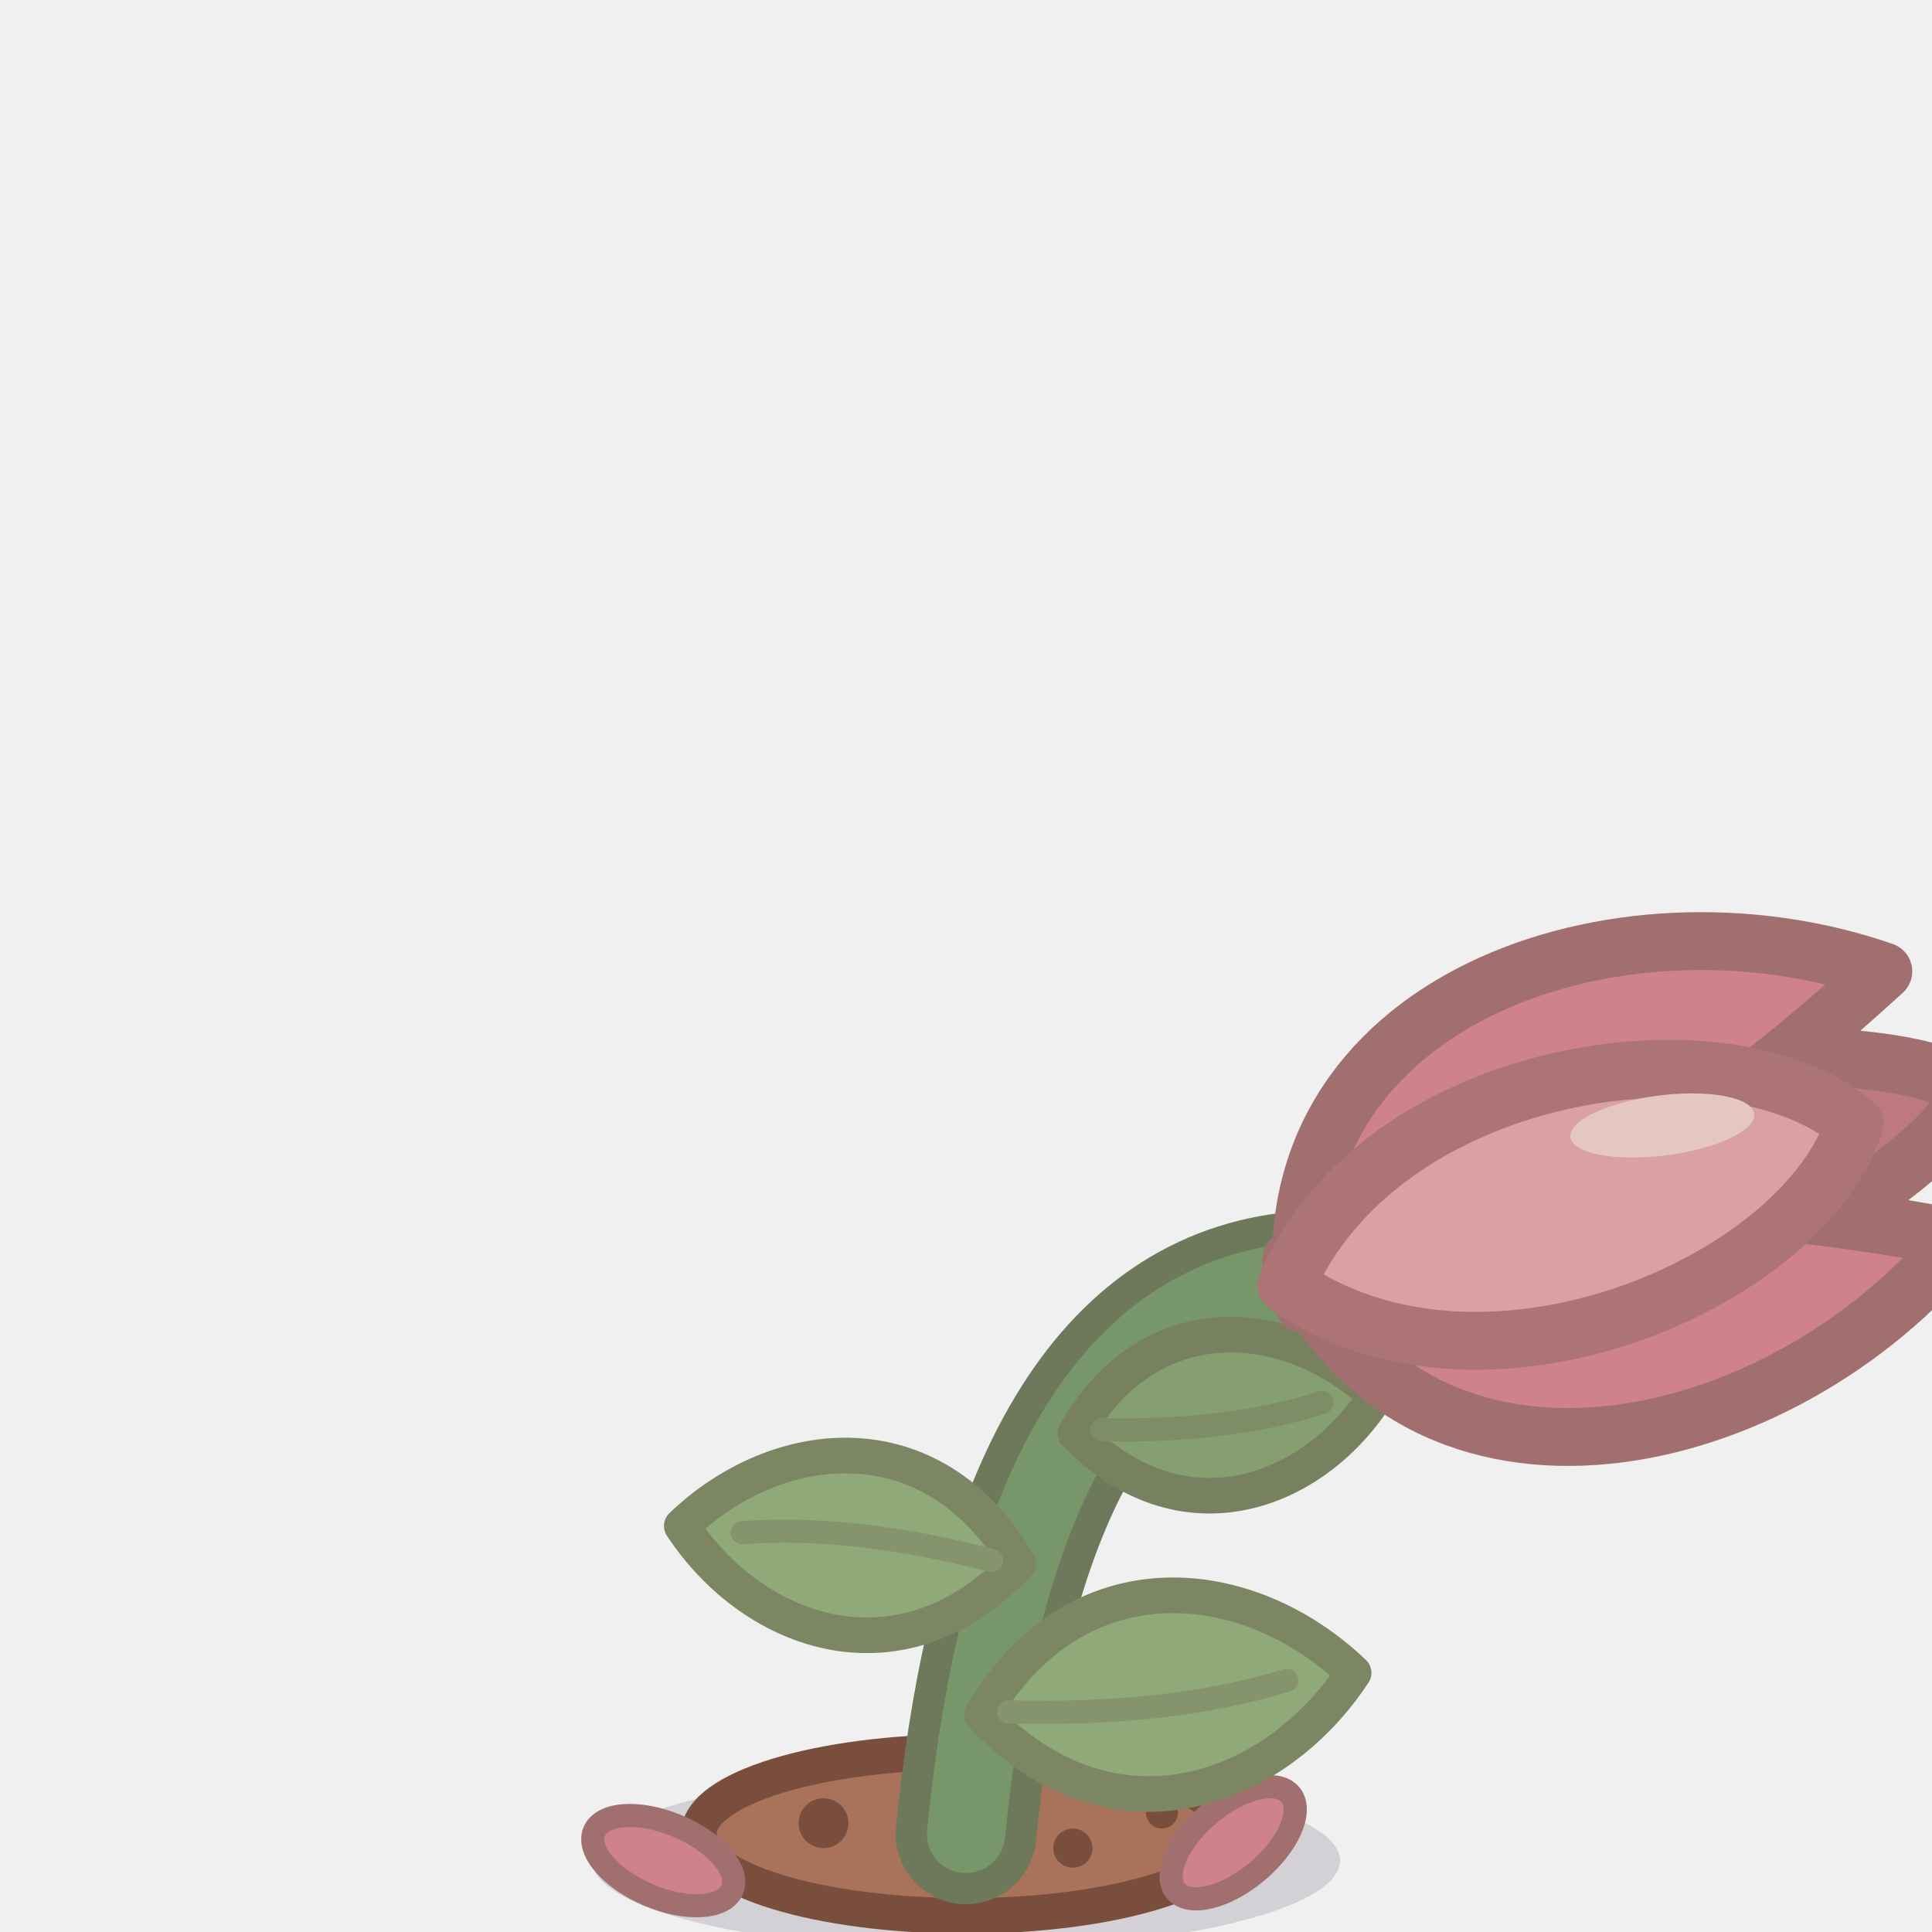
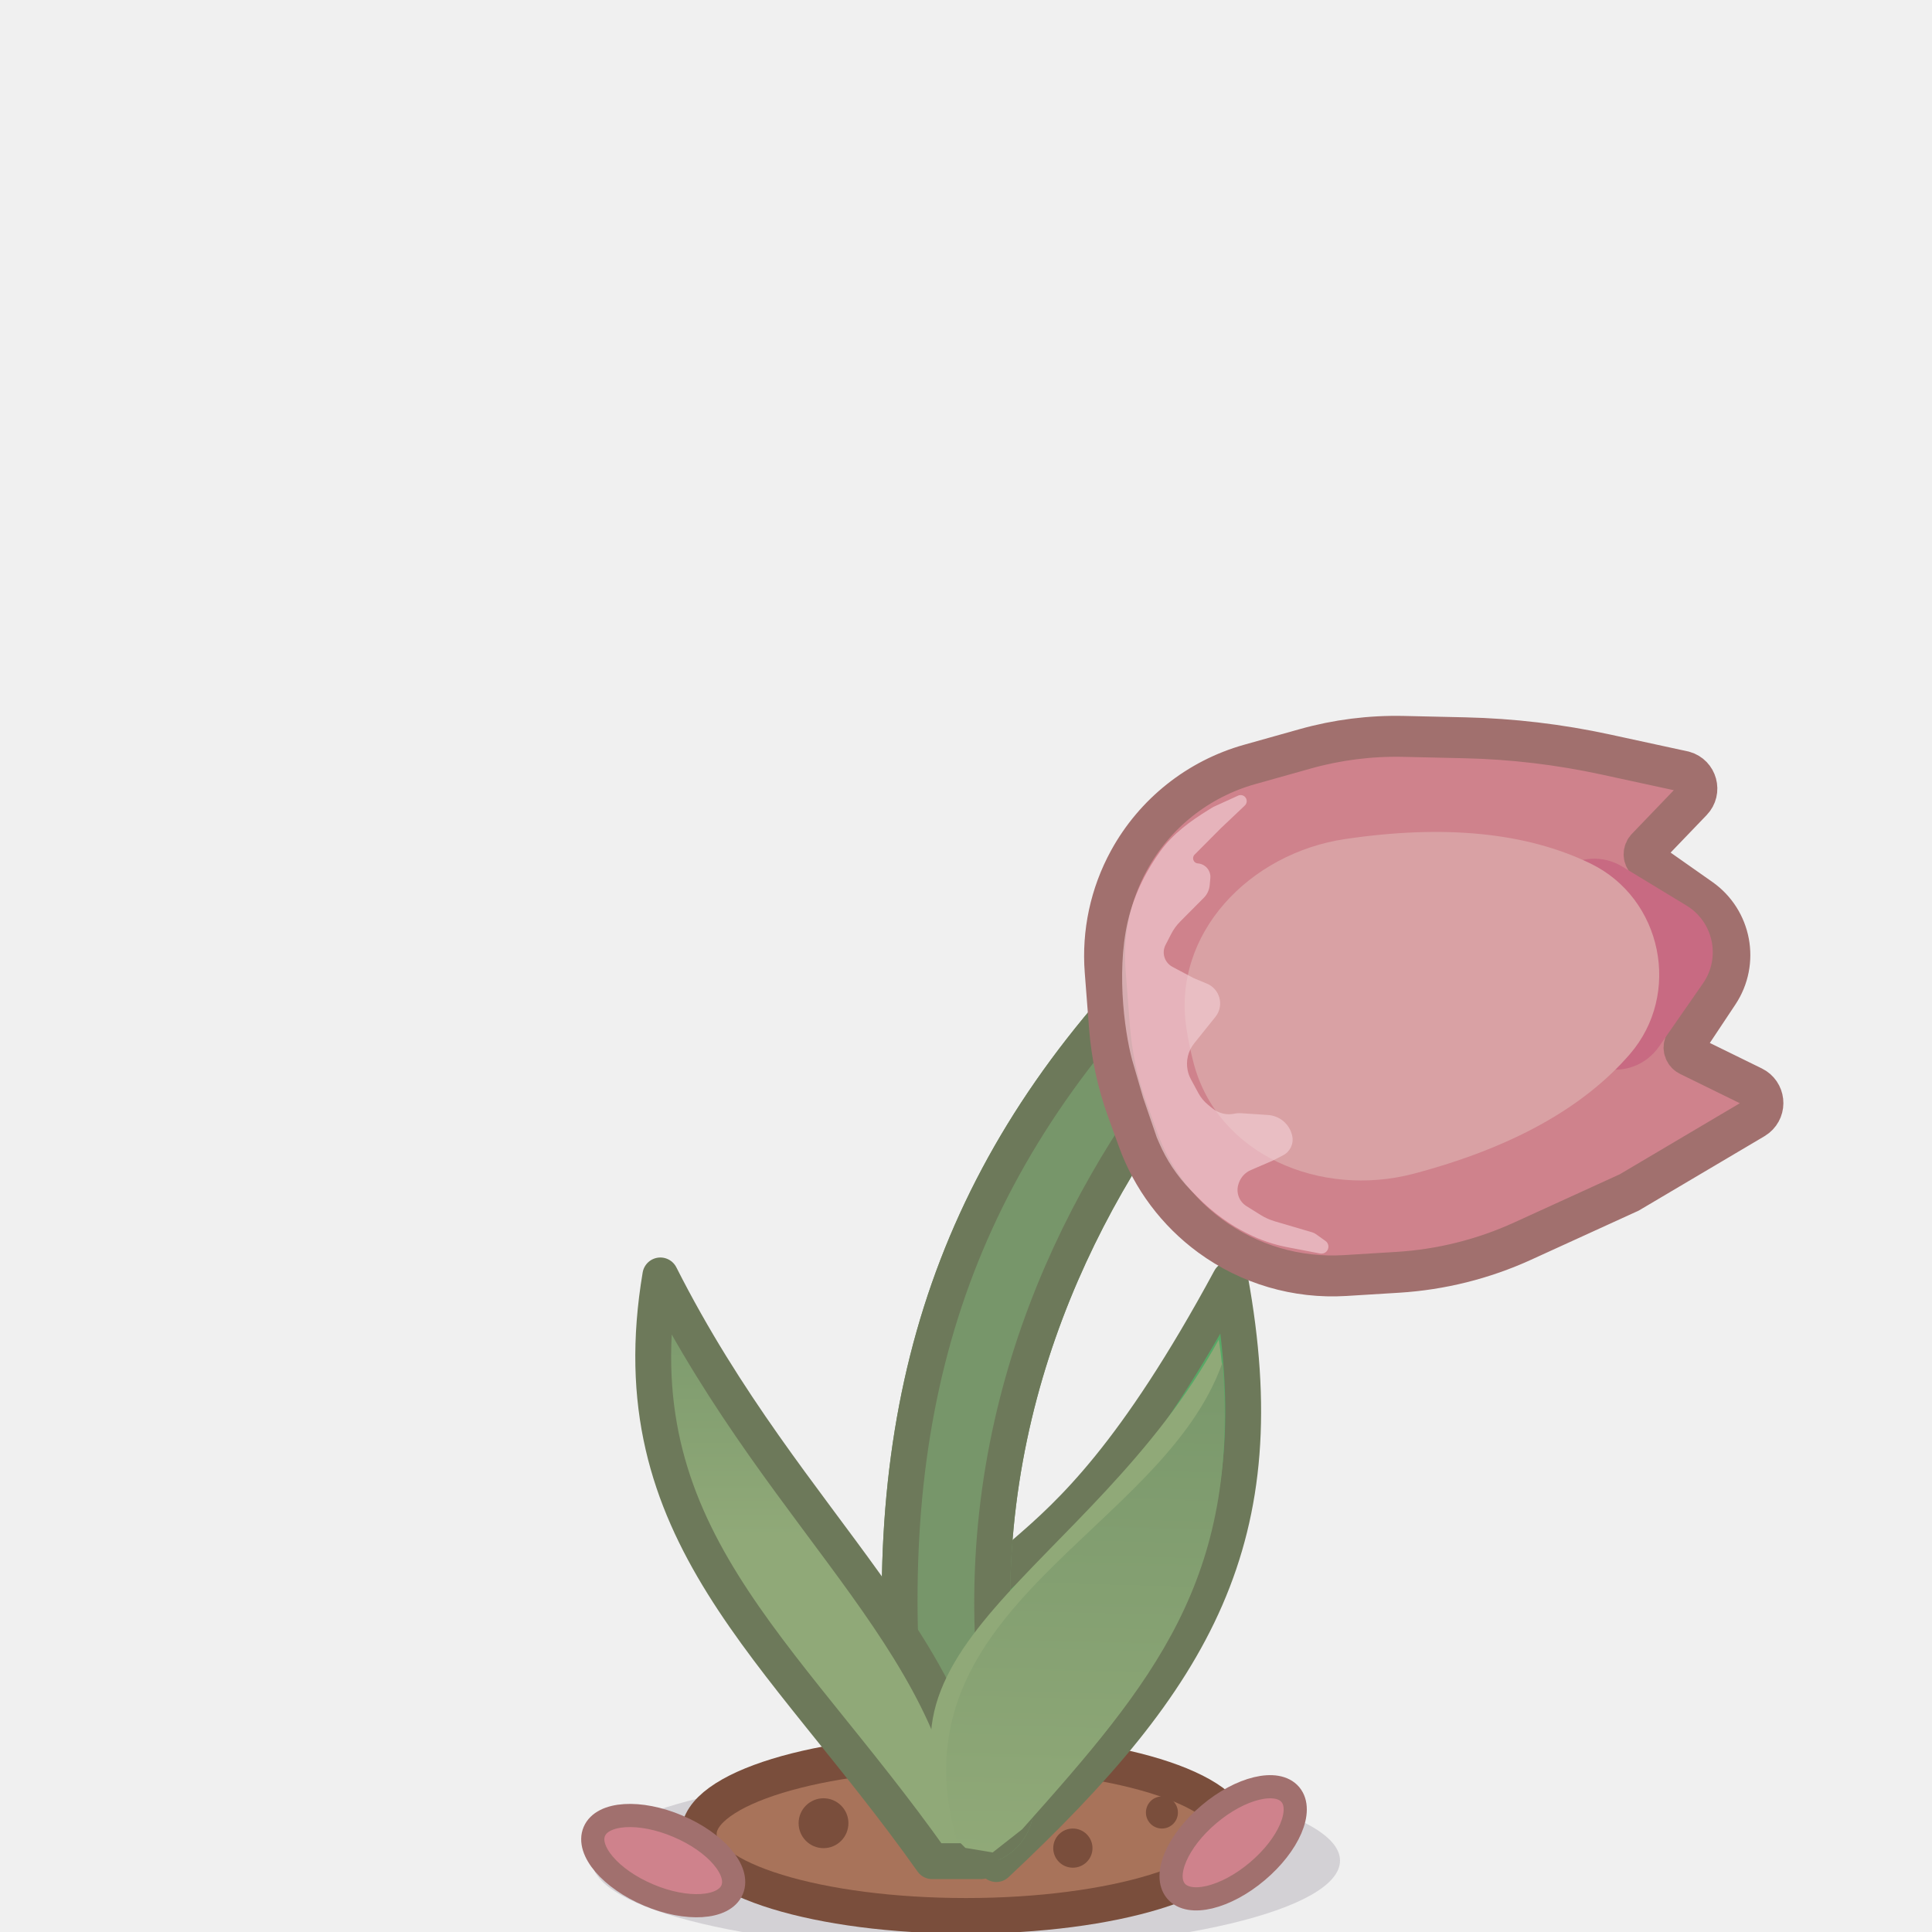
<svg xmlns="http://www.w3.org/2000/svg" width="256" height="256" viewBox="0 0 256 256" fill="none">
-   <g clip-path="url(#clip0_1219_3308)">
-     <path d="M177.56 246.54C177.56 253.06 155.37 258.34 128 258.34C100.63 258.34 78.44 253.06 78.44 246.54C78.44 240.02 100.63 234.74 128 234.74C155.37 234.74 177.56 240.02 177.56 246.54Z" fill="#3E2F45" fill-opacity="0.16" />
-     <path d="M163.4 243C163.4 249 147.55 253.86 128 253.86C108.45 253.86 92.6 249 92.6 243C92.6 237 108.45 232.14 128 232.14C147.55 232.14 163.4 237 163.4 243Z" fill="#A8735A" />
-     <path d="M163.4 243C163.4 249 147.55 253.86 128 253.86C108.45 253.86 92.6 249 92.6 243C92.6 237 108.45 232.14 128 232.14C147.55 232.14 163.4 237 163.4 243Z" stroke-width="4.72" stroke-linecap="round" stroke-linejoin="round" stroke="#7A4E3C" />
-     <path d="M112.42 241.58C112.42 243.41 110.94 244.89 109.12 244.89C107.3 244.89 105.82 243.41 105.82 241.58C105.82 239.76 107.3 238.28 109.12 238.28C110.94 238.28 112.42 239.76 112.42 241.58Z" fill="#7A4E3C" />
-     <path d="M144.76 244.89C144.76 246.32 143.59 247.48 142.16 247.48C140.73 247.48 139.56 246.32 139.56 244.89C139.56 243.45 140.73 242.29 142.16 242.29C143.59 242.29 144.76 243.45 144.76 244.89Z" fill="#7A4E3C" />
-     <path d="M156.08 240.17C156.08 241.34 155.13 242.29 153.96 242.29C152.79 242.29 151.84 241.34 151.84 240.17C151.84 238.99 152.79 238.04 153.96 238.04C155.13 238.04 156.08 238.99 156.08 240.17Z" fill="#7A4E3C" />
-     <path d="M97.01 250.4C95.94 252.92 90.99 253.24 85.95 251.1C80.91 248.97 77.68 245.2 78.75 242.68C79.82 240.16 84.77 239.84 89.81 241.98C94.85 244.11 98.08 247.88 97.01 250.4Z" fill="#CF828C" />
-     <path d="M97.01 250.4C95.94 252.92 90.99 253.24 85.95 251.1C80.91 248.97 77.68 245.2 78.75 242.68C79.82 240.16 84.77 239.84 89.81 241.98C94.85 244.11 98.08 247.88 97.01 250.4Z" stroke-width="3.07" stroke-linecap="round" stroke-linejoin="round" stroke="#A1706E" />
-     <path d="M170.98 237.79C172.74 239.89 170.78 244.44 166.59 247.97C162.41 251.5 157.58 252.66 155.82 250.57C154.06 248.47 156.02 243.92 160.21 240.39C164.39 236.86 169.22 235.7 170.98 237.79Z" fill="#CF828C" />
-     <path d="M170.98 237.79C172.74 239.89 170.78 244.44 166.59 247.97C162.41 251.5 157.58 252.66 155.82 250.57C154.06 248.47 156.02 243.92 160.21 240.39C164.39 236.86 169.22 235.7 170.98 237.79Z" stroke-width="3.07" stroke-linecap="round" stroke-linejoin="round" stroke="#A1706E" />
-     <path d="M128 243C132.687 196.553 147.33 172.17 171.93 169.85" stroke-width="18.64" stroke-linecap="round" stroke-linejoin="round" stroke="#6D795A" />
-     <path d="M128 243C132.687 196.553 147.33 172.17 171.93 169.85" stroke-width="10.38" stroke-linecap="round" stroke-linejoin="round" stroke="#77966A" />
-     <path d="M134.91 207.16C123.52 187.84 102.97 190.07 90.34 202.2C99.99 216.81 119.55 223.5 134.91 207.16Z" fill="#90A978" />
-     <path d="M134.91 207.16C123.52 187.84 102.97 190.07 90.34 202.2C99.99 216.81 119.55 223.5 134.91 207.16Z" stroke-width="4.72" stroke-linecap="round" stroke-linejoin="round" stroke="#7D8663" />
-     <path d="M131.39 206.76C119.077 203.587 108.067 202.363 98.36 203.09" stroke-width="3.07" stroke-linecap="round" stroke-linejoin="round" stroke="#85946C" />
-     <path d="M142.5 189.88C156.41 204.33 173.83 198.14 182.31 184.97C170.89 174.25 152.48 172.48 142.5 189.88Z" fill="#869F70" />
-     <path d="M142.5 189.88C156.41 204.33 173.83 198.14 182.31 184.97C170.89 174.25 152.48 172.48 142.5 189.88Z" stroke-width="4.72" stroke-linecap="round" stroke-linejoin="round" stroke="#77815F" />
-     <path d="M146.01 189.45C157.136 189.69 166.85 188.49 175.15 185.85" stroke-width="3.07" stroke-linecap="round" stroke-linejoin="round" stroke="#7D8D66" />
-     <path d="M130.12 227.23C147.12 245.26 168.72 237.83 179.36 221.66C165.38 208.28 142.66 205.86 130.12 227.23Z" fill="#90A978" />
-     <path d="M130.12 227.23C147.12 245.26 168.72 237.83 179.36 221.66C165.38 208.28 142.66 205.86 130.12 227.23Z" stroke-width="4.72" stroke-linecap="round" stroke-linejoin="round" stroke="#7D8663" />
-     <path d="M133.63 226.83C147.923 227.21 160.213 225.82 170.5 222.66" stroke-width="3.07" stroke-linecap="round" stroke-linejoin="round" stroke="#85946C" />
-     <path d="M182.94 141.22C230.987 138.22 256.834 139.393 260.48 144.74C260.187 151.2 238.804 165.767 196.33 188.44C176.124 177.16 171.66 161.42 182.94 141.22Z" fill="#BC7A80" />
-     <path d="M182.94 141.22C230.987 138.22 256.834 139.393 260.48 144.74C260.187 151.2 238.804 165.767 196.33 188.44C176.124 177.16 171.66 161.42 182.94 141.22Z" stroke-width="7.67" stroke-linecap="round" stroke-linejoin="round" stroke="#A1706E" />
-     <path d="M172.76 172.8C167.79 132.76 214.18 116.41 249.55 128.71C229.29 147.21 208.18 162.76 172.76 172.8Z" fill="#CF828C" />
-     <path d="M172.76 172.8C167.79 132.76 214.18 116.41 249.55 128.71C229.29 147.21 208.18 162.76 172.76 172.8Z" stroke-width="7.67" stroke-linecap="round" stroke-linejoin="round" stroke="#A1706E" />
-     <path d="M171.09 166.9C187.87 203.6 235.94 193.16 259.59 164.13C232.63 159.02 206.51 156.86 171.09 166.9Z" fill="#CF828C" />
-     <path d="M171.09 166.9C187.87 203.6 235.94 193.16 259.59 164.13C232.63 159.02 206.51 156.86 171.09 166.9Z" stroke-width="7.67" stroke-linecap="round" stroke-linejoin="round" stroke="#A1706E" />
-     <path d="M170.45 170.27C182.94 141.22 228.89 134.56 245.72 148.93C238.93 169.98 196.33 188.44 170.45 170.27Z" fill="#D9A1A4" />
-     <path d="M170.45 170.27C182.94 141.22 228.89 134.56 245.72 148.93C238.93 169.98 196.33 188.44 170.45 170.27Z" stroke-width="7.67" stroke-linecap="round" stroke-linejoin="round" stroke="#AC7475" />
-     <path d="M220.77 153.09C214.04 153.94 208.37 152.86 208.09 150.67C207.81 148.49 213.04 146.03 219.76 145.17C226.49 144.32 232.16 145.4 232.44 147.58C232.72 149.77 227.49 152.23 220.77 153.09Z" fill="#E5C7C2" />
+   <g clip-path="url(#clip0_1270_4235)">
+     <mask id="mask0_1270_4235" style="mask-type:luminance" maskUnits="userSpaceOnUse" x="0" y="0" width="256" height="256">
+       <path d="M256 0H0V256H256V0Z" fill="white" />
+     </mask>
+     <g mask="url(#mask0_1270_4235)">
+       <path d="M177.56 246.54C177.56 253.06 155.37 258.34 128 258.34C100.63 258.34 78.44 253.06 78.44 246.54C78.44 240.02 100.63 234.74 128 234.74C155.37 234.74 177.56 240.02 177.56 246.54Z" fill="#3E2F45" fill-opacity="0.16" />
+       <path d="M163.4 243C163.4 249 147.55 253.86 128 253.86C108.45 253.86 92.6 249 92.6 243C92.6 237 108.45 232.14 128 232.14C147.55 232.14 163.4 237 163.4 243Z" fill="#A8735A" />
+       <path d="M163.4 243C163.4 249 147.55 253.86 128 253.86C108.45 253.86 92.6 249 92.6 243C92.6 237 108.45 232.14 128 232.14C147.55 232.14 163.4 237 163.4 243Z" stroke-width="4.72" stroke-linecap="round" stroke-linejoin="round" stroke="#7A4E3C" />
+       <path d="M112.42 241.58C112.42 243.41 110.94 244.89 109.12 244.89C107.3 244.89 105.82 243.41 105.82 241.58C105.82 239.76 107.3 238.28 109.12 238.28C110.94 238.28 112.42 239.76 112.42 241.58Z" fill="#7A4E3C" />
+       <path d="M144.76 244.89C144.76 246.32 143.59 247.48 142.16 247.48C140.73 247.48 139.56 246.32 139.56 244.89C139.56 243.45 140.73 242.29 142.16 242.29C143.59 242.29 144.76 243.45 144.76 244.89Z" fill="#7A4E3C" />
+       <path d="M156.08 240.17C156.08 241.34 155.13 242.29 153.96 242.29C152.79 242.29 151.84 241.34 151.84 240.17C151.84 238.99 152.79 238.04 153.96 238.04C155.13 238.04 156.08 238.99 156.08 240.17Z" fill="#7A4E3C" />
+       <path d="M132.016 247C158.527 222.161 169.238 203.653 163 169.5C137.702 216.283 129.343 199.841 123 227.683L132.016 247Z" fill="#58A866" stroke-width="4.75" stroke-linecap="round" stroke-linejoin="round" stroke="#6D795A" />
+       <path d="M146.001 132C153.58 132 154 140.536 154 149.5C139.272 171.131 128.357 201.236 136.778 237.473C137.884 242.233 134.415 247 129.528 247C124.027 247 119.301 243.022 118.593 237.567C112.974 194.286 120.439 161.401 146.001 132Z" fill="#77966A" />
+       <mask id="mask1_1270_4235" style="mask-type:luminance" maskUnits="userSpaceOnUse" x="116" y="132" width="38" height="115">
+         <path d="M146.001 132C153.58 132 154 140.536 154 149.5C139.272 171.131 128.357 201.236 136.778 237.473C137.884 242.233 134.415 247 129.528 247C124.027 247 119.301 243.022 118.593 237.567C112.974 194.286 120.439 161.401 146.001 132Z" fill="white" />
+       </mask>
+       <g mask="url(#mask1_1270_4235)">
+         <path d="M146.001 132C153.58 132 154 140.536 154 149.5C139.272 171.131 128.357 201.236 136.778 237.473C137.884 242.233 134.415 247 129.528 247C124.027 247 119.301 243.022 118.593 237.567C112.974 194.286 120.439 161.401 146.001 132Z" stroke-width="9.5" stroke="#6D795A" />
+       </g>
+       <path d="M123.52 246.616C103.36 218.131 81.74 203.182 87.5 169C104.78 203.182 128.56 218.131 130 246.616H123.52Z" fill="url(#paint0_linear_1270_4235)" stroke-width="4.75" stroke-linecap="round" stroke-linejoin="round" stroke="#6D795A" />
+       <path d="M128.514 244.877C135.5 244 167.235 214.81 161.5 177.5C144.5 208.5 110.306 218.855 128.514 244.877Z" fill="#90A978" />
+       <path d="M135.441 242.393C152.844 222.88 164.274 209.26 162 180.5C154.142 202.947 118.033 212.778 126.709 243.651L127.915 244.857L131.533 245.46L135.441 242.393Z" fill="url(#paint1_linear_1270_4235)" />
+       <path d="M185.996 97.577L194.08 97.76C200.366 97.901 206.623 98.644 212.768 99.976L223.127 102.223C224.839 102.703 225.421 104.837 224.189 106.12L218.182 112.374C218.128 112.43 218.079 112.493 218.037 112.559C217.695 113.096 217.836 113.806 218.356 114.172L225.338 119.08C229.387 121.927 230.43 127.482 227.69 131.604L223.342 138.145C222.983 138.686 223.125 139.414 223.661 139.779C223.707 139.811 223.756 139.839 223.807 139.864L232.256 144.007C233.829 144.778 234.069 146.921 232.707 148.021C232.617 148.094 232.521 148.16 232.422 148.219L215.881 158.006L201.764 164.452C196.55 166.833 190.942 168.234 185.221 168.587L178.225 169.017C171.841 169.41 165.52 167.554 160.361 163.771C155.983 160.561 152.659 156.121 150.811 151.015L149.36 147.004C148.09 143.496 147.301 139.832 147.013 136.113L146.439 128.685C146.045 123.595 147.139 118.5 149.588 114.02C152.988 107.801 158.75 103.215 165.573 101.297L172.943 99.226C177.188 98.033 181.587 97.478 185.996 97.577Z" fill="#CF828C" stroke-width="5.422" stroke="#A1706E" />
+       <path d="M223.473 119.993C227.036 122.157 228.036 126.877 225.656 130.3L219.858 138.639C216.215 143.877 208.069 142.174 206.829 135.916L204.162 122.434C202.941 116.266 209.632 111.587 215.006 114.851L223.473 119.993Z" fill="#C86A82" />
+       <path d="M157.213 136.29C155.25 123.698 165.62 113.047 178.228 111.18C191.43 109.225 202.276 110.308 210.764 114.429C220.261 119.04 222.865 131.7 215.96 139.686C209.788 146.823 200.251 152.099 187.349 155.514C175.028 158.776 161.295 153.084 158.128 140.739C157.751 139.271 157.446 137.788 157.213 136.29Z" fill="#D9A1A4" />
+       <path opacity="0.66" d="M149.441 122.079C150.352 118.149 152.156 114.99 153.74 112.798C155.414 110.481 157.755 108.768 160.195 107.278L160.779 106.921L164.062 105.424C164.429 105.257 164.864 105.388 165.076 105.731C165.276 106.054 165.221 106.473 164.946 106.735L161.747 109.768L158.289 113.245C157.871 113.666 158.15 114.382 158.742 114.409C159.733 114.493 160.466 115.367 160.376 116.357L160.292 117.288C160.235 117.92 159.959 118.512 159.511 118.962L156.397 122.094C155.907 122.586 155.496 123.151 155.179 123.769L154.44 125.207C154.214 125.647 154.145 126.15 154.245 126.633C154.375 127.265 154.779 127.805 155.348 128.108L158.146 129.596L159.928 130.339C160.062 130.395 160.191 130.461 160.314 130.536C161.777 131.428 162.124 133.403 161.051 134.74L159.581 136.572L158.233 138.253C157.428 139.257 157.111 140.568 157.371 141.829C157.456 142.244 157.602 142.643 157.803 143.015L158.798 144.854C159.11 145.43 159.529 145.94 160.034 146.357L160.621 146.842C161.438 147.516 162.517 147.785 163.554 147.571C163.862 147.508 164.178 147.486 164.492 147.507L167.356 147.698L168.028 147.743C169.602 147.848 170.913 148.991 171.231 150.536C171.443 151.567 170.941 152.612 170.004 153.09L168.611 153.802L165.747 155.037C165.003 155.358 164.427 155.974 164.157 156.738L164.12 156.84C163.967 157.272 163.935 157.738 164.028 158.188C164.167 158.863 164.576 159.451 165.161 159.817L167.028 160.982C167.618 161.35 168.255 161.637 168.922 161.833L173.868 163.287C174.047 163.34 174.216 163.422 174.368 163.53L175.633 164.434C176.264 164.885 176.093 165.867 175.345 166.078C175.207 166.116 175.061 166.122 174.92 166.095L170.551 165.255C168.78 164.914 167.064 164.333 165.451 163.527L165.15 163.376C164.091 162.847 163.077 162.235 162.116 161.544L161.94 161.418C160.762 160.571 159.66 159.623 158.647 158.584L157.757 157.672C156.853 156.745 156.039 155.735 155.325 154.654C154.674 153.668 154.109 152.627 153.637 151.543L153.285 150.736L151.451 145.388L150.214 141.131C149.191 137.914 147.801 129.157 149.441 122.079Z" fill="#F2CDD3" />
+       <path d="M97.01 250.4C95.94 252.92 90.99 253.24 85.95 251.1C80.91 248.97 77.68 245.2 78.75 242.68C79.82 240.16 84.77 239.84 89.81 241.98C94.85 244.11 98.08 247.88 97.01 250.4Z" fill="#CF828C" stroke-width="3.07" stroke-linecap="round" stroke-linejoin="round" stroke="#A1706E" />
+       <path d="M170.98 237.79C172.74 239.89 170.78 244.44 166.59 247.97C162.41 251.5 157.58 252.66 155.82 250.57C154.06 248.47 156.02 243.92 160.21 240.39C164.39 236.86 169.22 235.7 170.98 237.79Z" fill="#CF828C" stroke-width="3.07" stroke-linecap="round" stroke-linejoin="round" stroke="#A1706E" />
+     </g>
  </g>
  <defs>
-     <clipPath id="clip0_1219_3308">
+     <linearGradient id="paint0_linear_1270_4235" x1="115" y1="152.616" x2="115" y2="246.616" gradientUnits="userSpaceOnUse">
+       <stop offset="0.154" stop-color="#77966A" />
+       <stop offset="0.543" stop-color="#90A978" />
+     </linearGradient>
+     <linearGradient id="paint1_linear_1270_4235" x1="146.061" y1="173.804" x2="144.23" y2="246.044" gradientUnits="userSpaceOnUse">
+       <stop stop-color="#77966A" />
+       <stop offset="1" stop-color="#90A978" />
+     </linearGradient>
+     <clipPath id="clip0_1270_4235">
      <rect width="256" height="256" fill="white" />
    </clipPath>
  </defs>
</svg>
